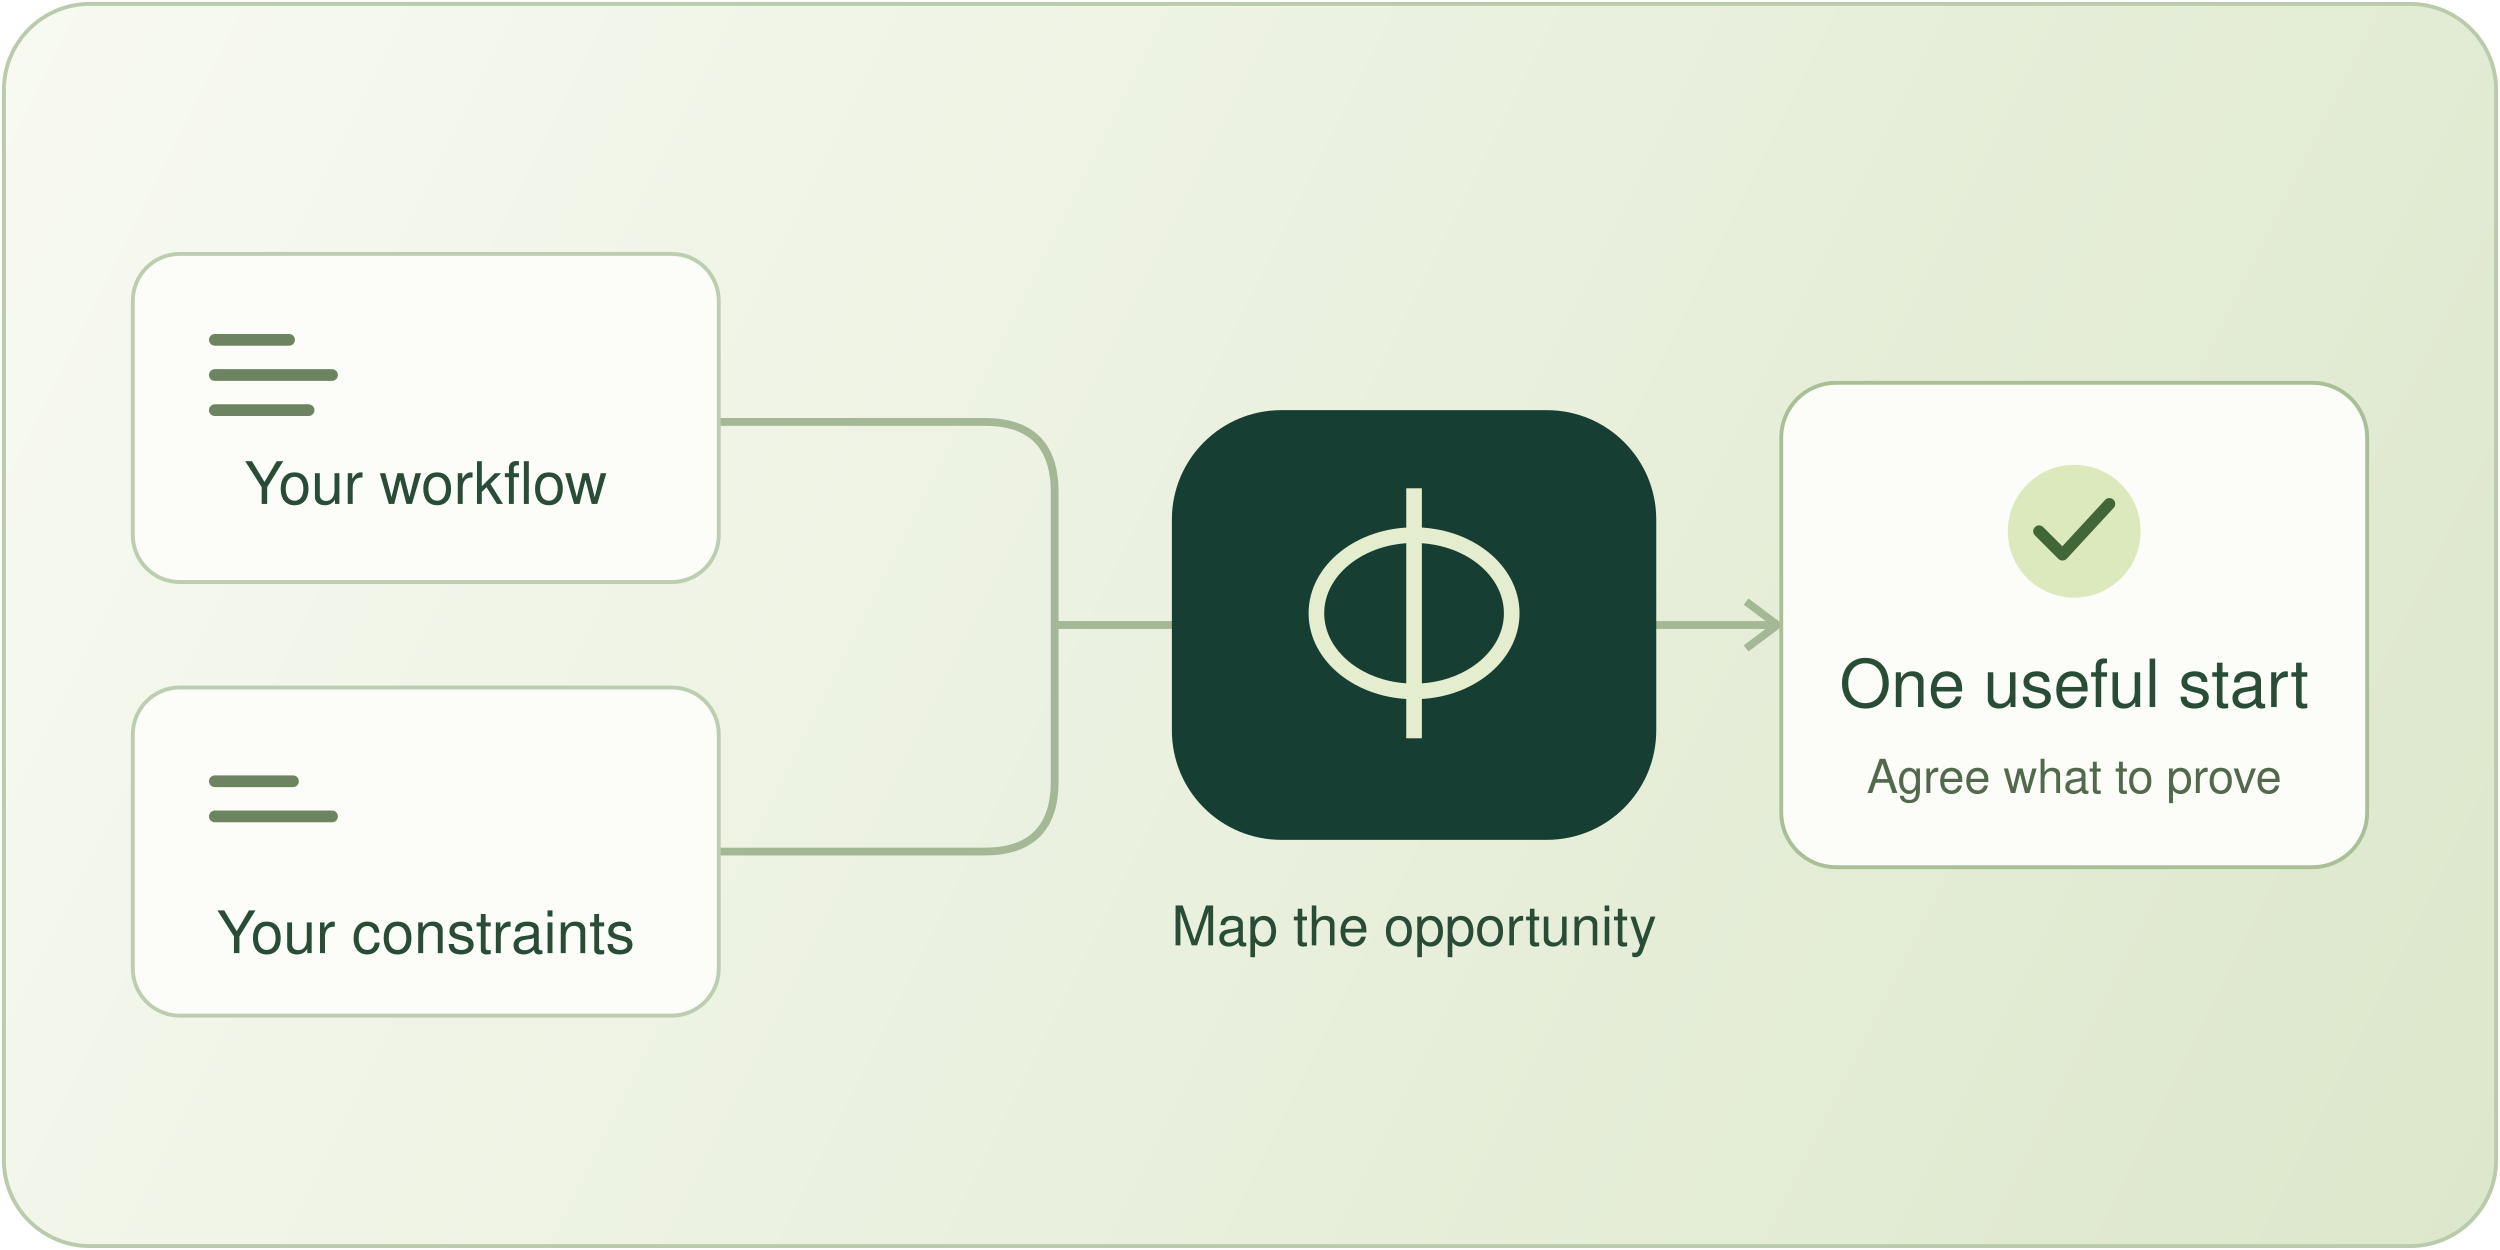
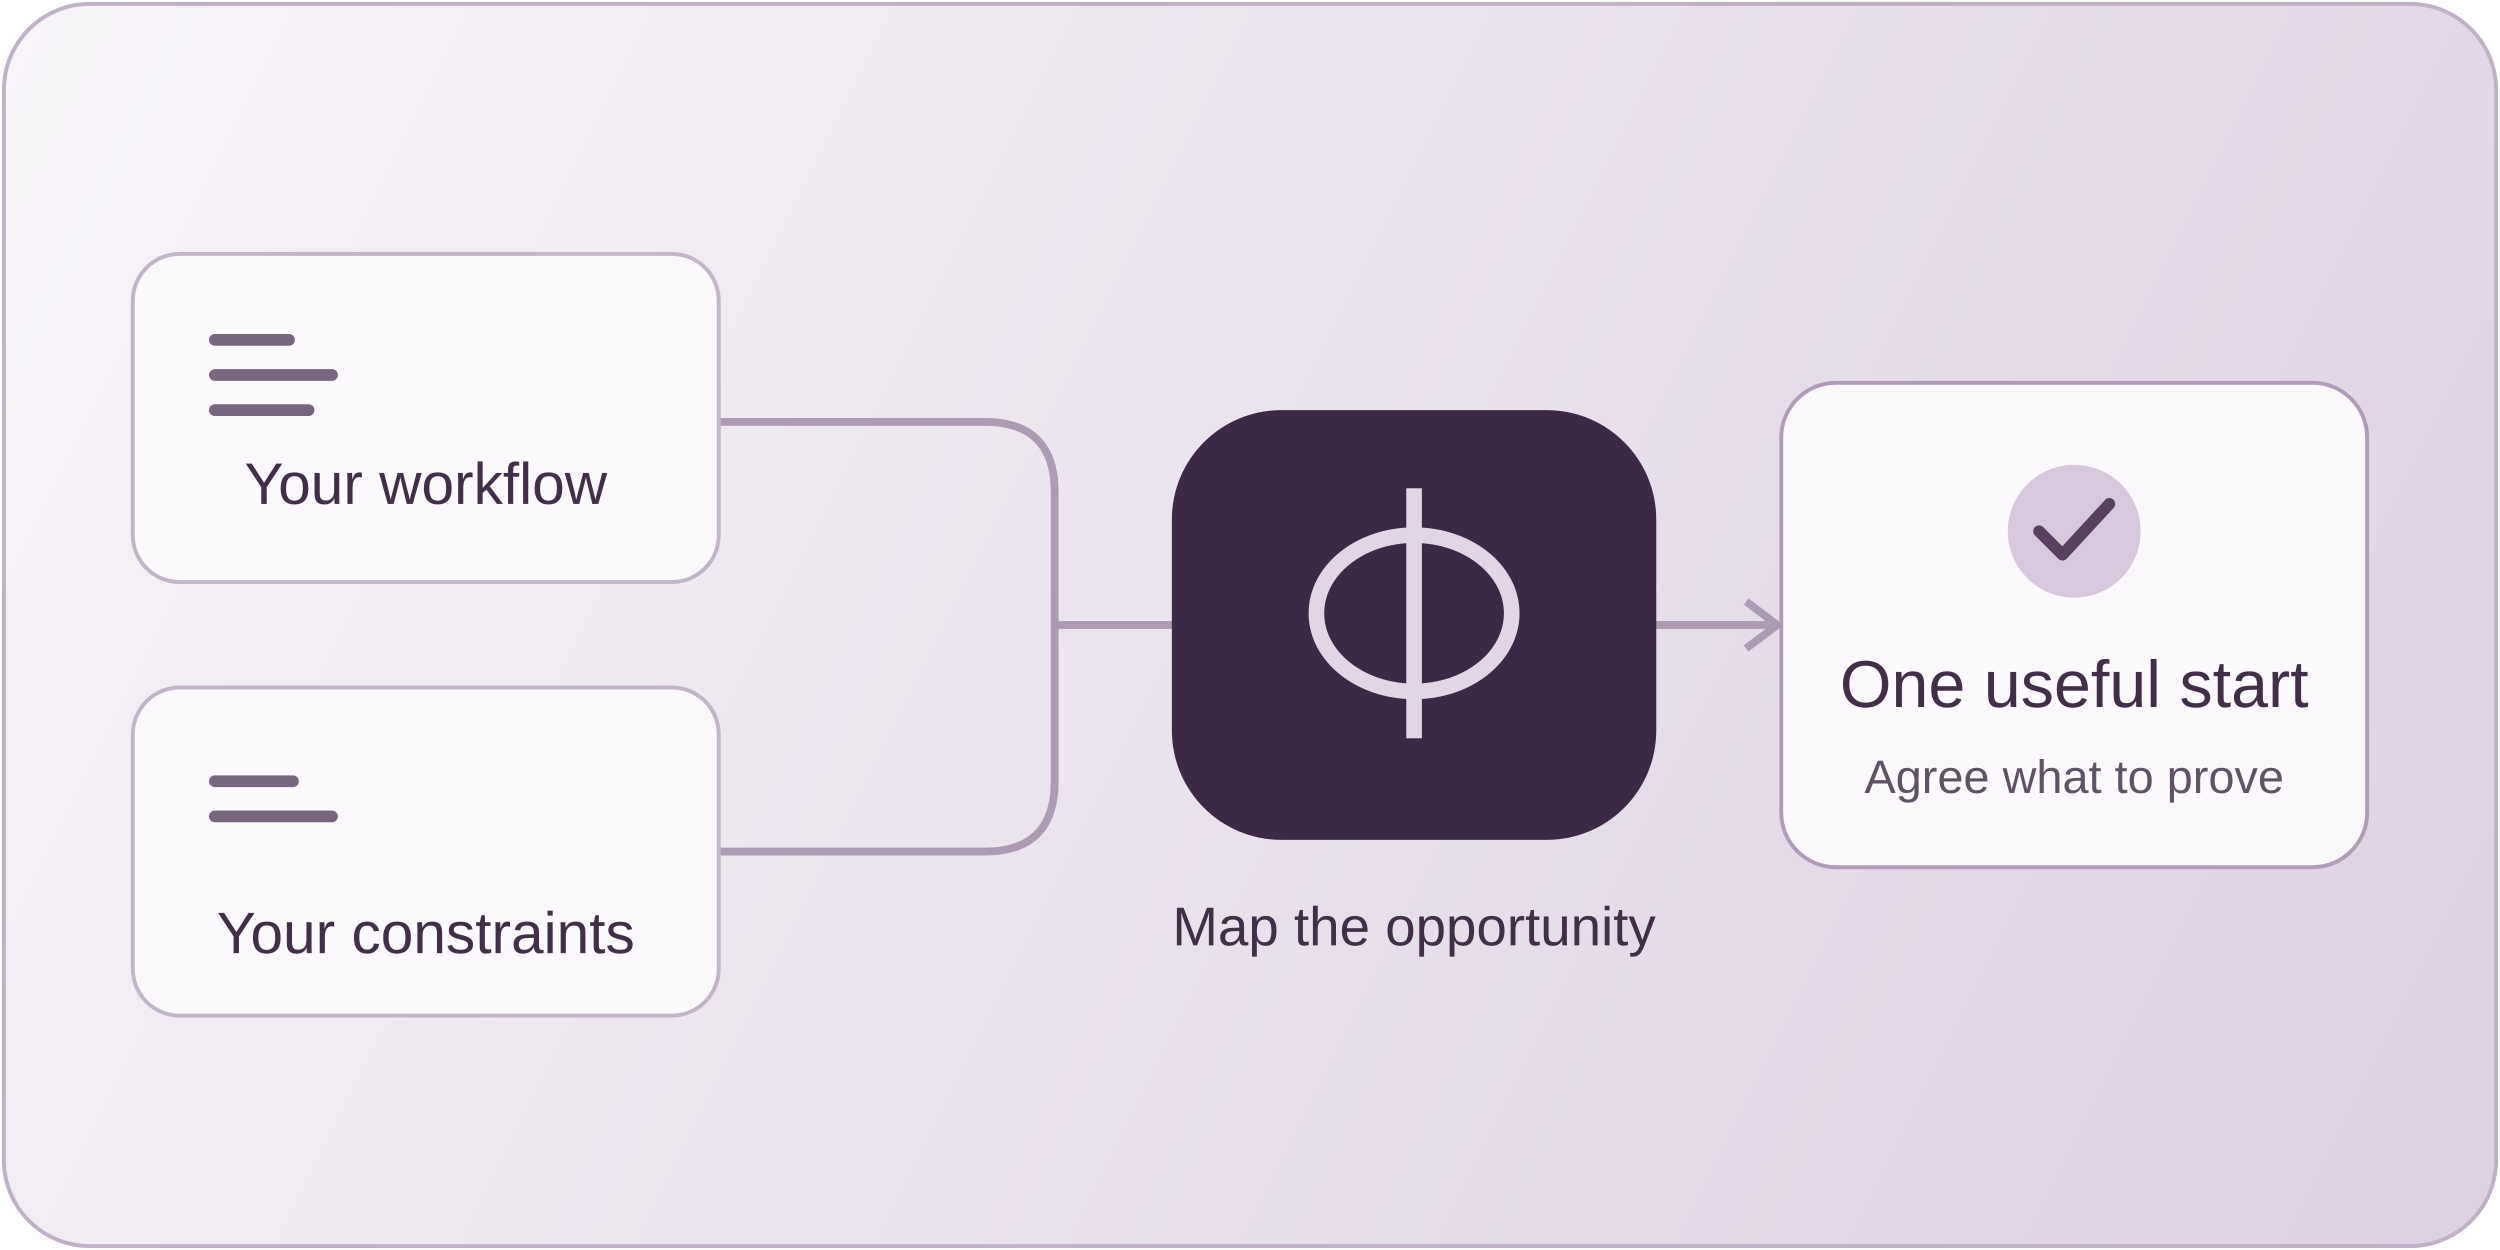
<svg xmlns="http://www.w3.org/2000/svg" viewBox="0 0 640 320" fill="none">
  <defs>
    <linearGradient id="paper" x2="640" y2="320" gradientUnits="userSpaceOnUse">
-       <stop stop-color="#f8faf2" />
-       <stop offset="1" stop-color="#dce7cb" />
+       <stop stop-color="#f7f4f8" />
+       <stop offset="1" stop-color="#ddd0e2" />
    </linearGradient>
  </defs>
-   <rect x="1" y="1" width="638" height="318" rx="22" fill="url(#paper)" stroke="#bacbac" />
-   <g stroke="#a4b895" stroke-width="2">
+   <rect x="1" y="1" width="638" height="318" rx="22" fill="url(#paper)" stroke="#c0b1c6" />
+   <g stroke="#ac9bb2" stroke-width="2">
    <path d="M180 108h72q18 0 18 18v34h45M180 218h72q18 0 18-18v-40M419 160h36" />
    <path d="m447 154 8 6-8 6" />
  </g>
-   <g fill="#fcfdf8" stroke="#bccdb0">
+   <g fill="#fbf9fc" stroke="#c3b5c8">
    <rect x="34" y="65" width="150" height="84" rx="12" />
    <rect x="34" y="176" width="150" height="84" rx="12" />
  </g>
-   <g stroke="#6c8560" stroke-width="3" stroke-linecap="round">
+   <g stroke="#78667f" stroke-width="3" stroke-linecap="round">
    <path d="M55 87h19m-19 9h30m-30 9h24" />
    <path d="M55 200h20m-20 9h30" />
  </g>
-   <rect x="300" y="105" width="124" height="110" rx="28" fill="#173e32" />
-   <g stroke="#e4edce" stroke-width="4">
+   <rect x="300" y="105" width="124" height="110" rx="28" fill="#3c2945" />
+   <g stroke="#e1d5e6" stroke-width="4">
    <ellipse cx="362" cy="157" rx="25" ry="20" />
    <path d="M362 125v64" />
  </g>
-   <rect x="456" y="98" width="150" height="124" rx="14" fill="#fcfdf8" stroke="#a9bf95" />
-   <circle cx="531" cy="136" r="17" fill="#dce9bd" />
-   <path d="m522 136 6 6 12-13" stroke="#416739" stroke-width="3" stroke-linecap="round" stroke-linejoin="round" />
-   <g font-family="Helvetica,Arial,sans-serif" text-anchor="middle" fill="#294c37">
+   <rect x="456" y="98" width="150" height="124" rx="14" fill="#fbf9fc" stroke="#b09cb8" />
+   <circle cx="531" cy="136" r="17" fill="#d8c8de" />
+   <path d="m522 136 6 6 12-13" stroke="#57415f" stroke-width="3" stroke-linecap="round" stroke-linejoin="round" />
+   <g font-family="Avenir Next,Segoe UI,Arial,sans-serif" text-anchor="middle" fill="#402f46">
    <text x="109" y="129" font-size="15">Your workflow</text>
    <text x="109" y="244" font-size="15">Your constraints</text>
    <text x="362" y="242" font-size="14">Map the opportunity</text>
    <text x="531" y="181" font-size="17">One useful start</text>
-     <text x="531" y="203" font-size="12" fill="#52694d">Agree what to prove</text>
+     <text x="531" y="203" font-size="12" fill="#5f5264">Agree what to prove</text>
  </g>
</svg>
